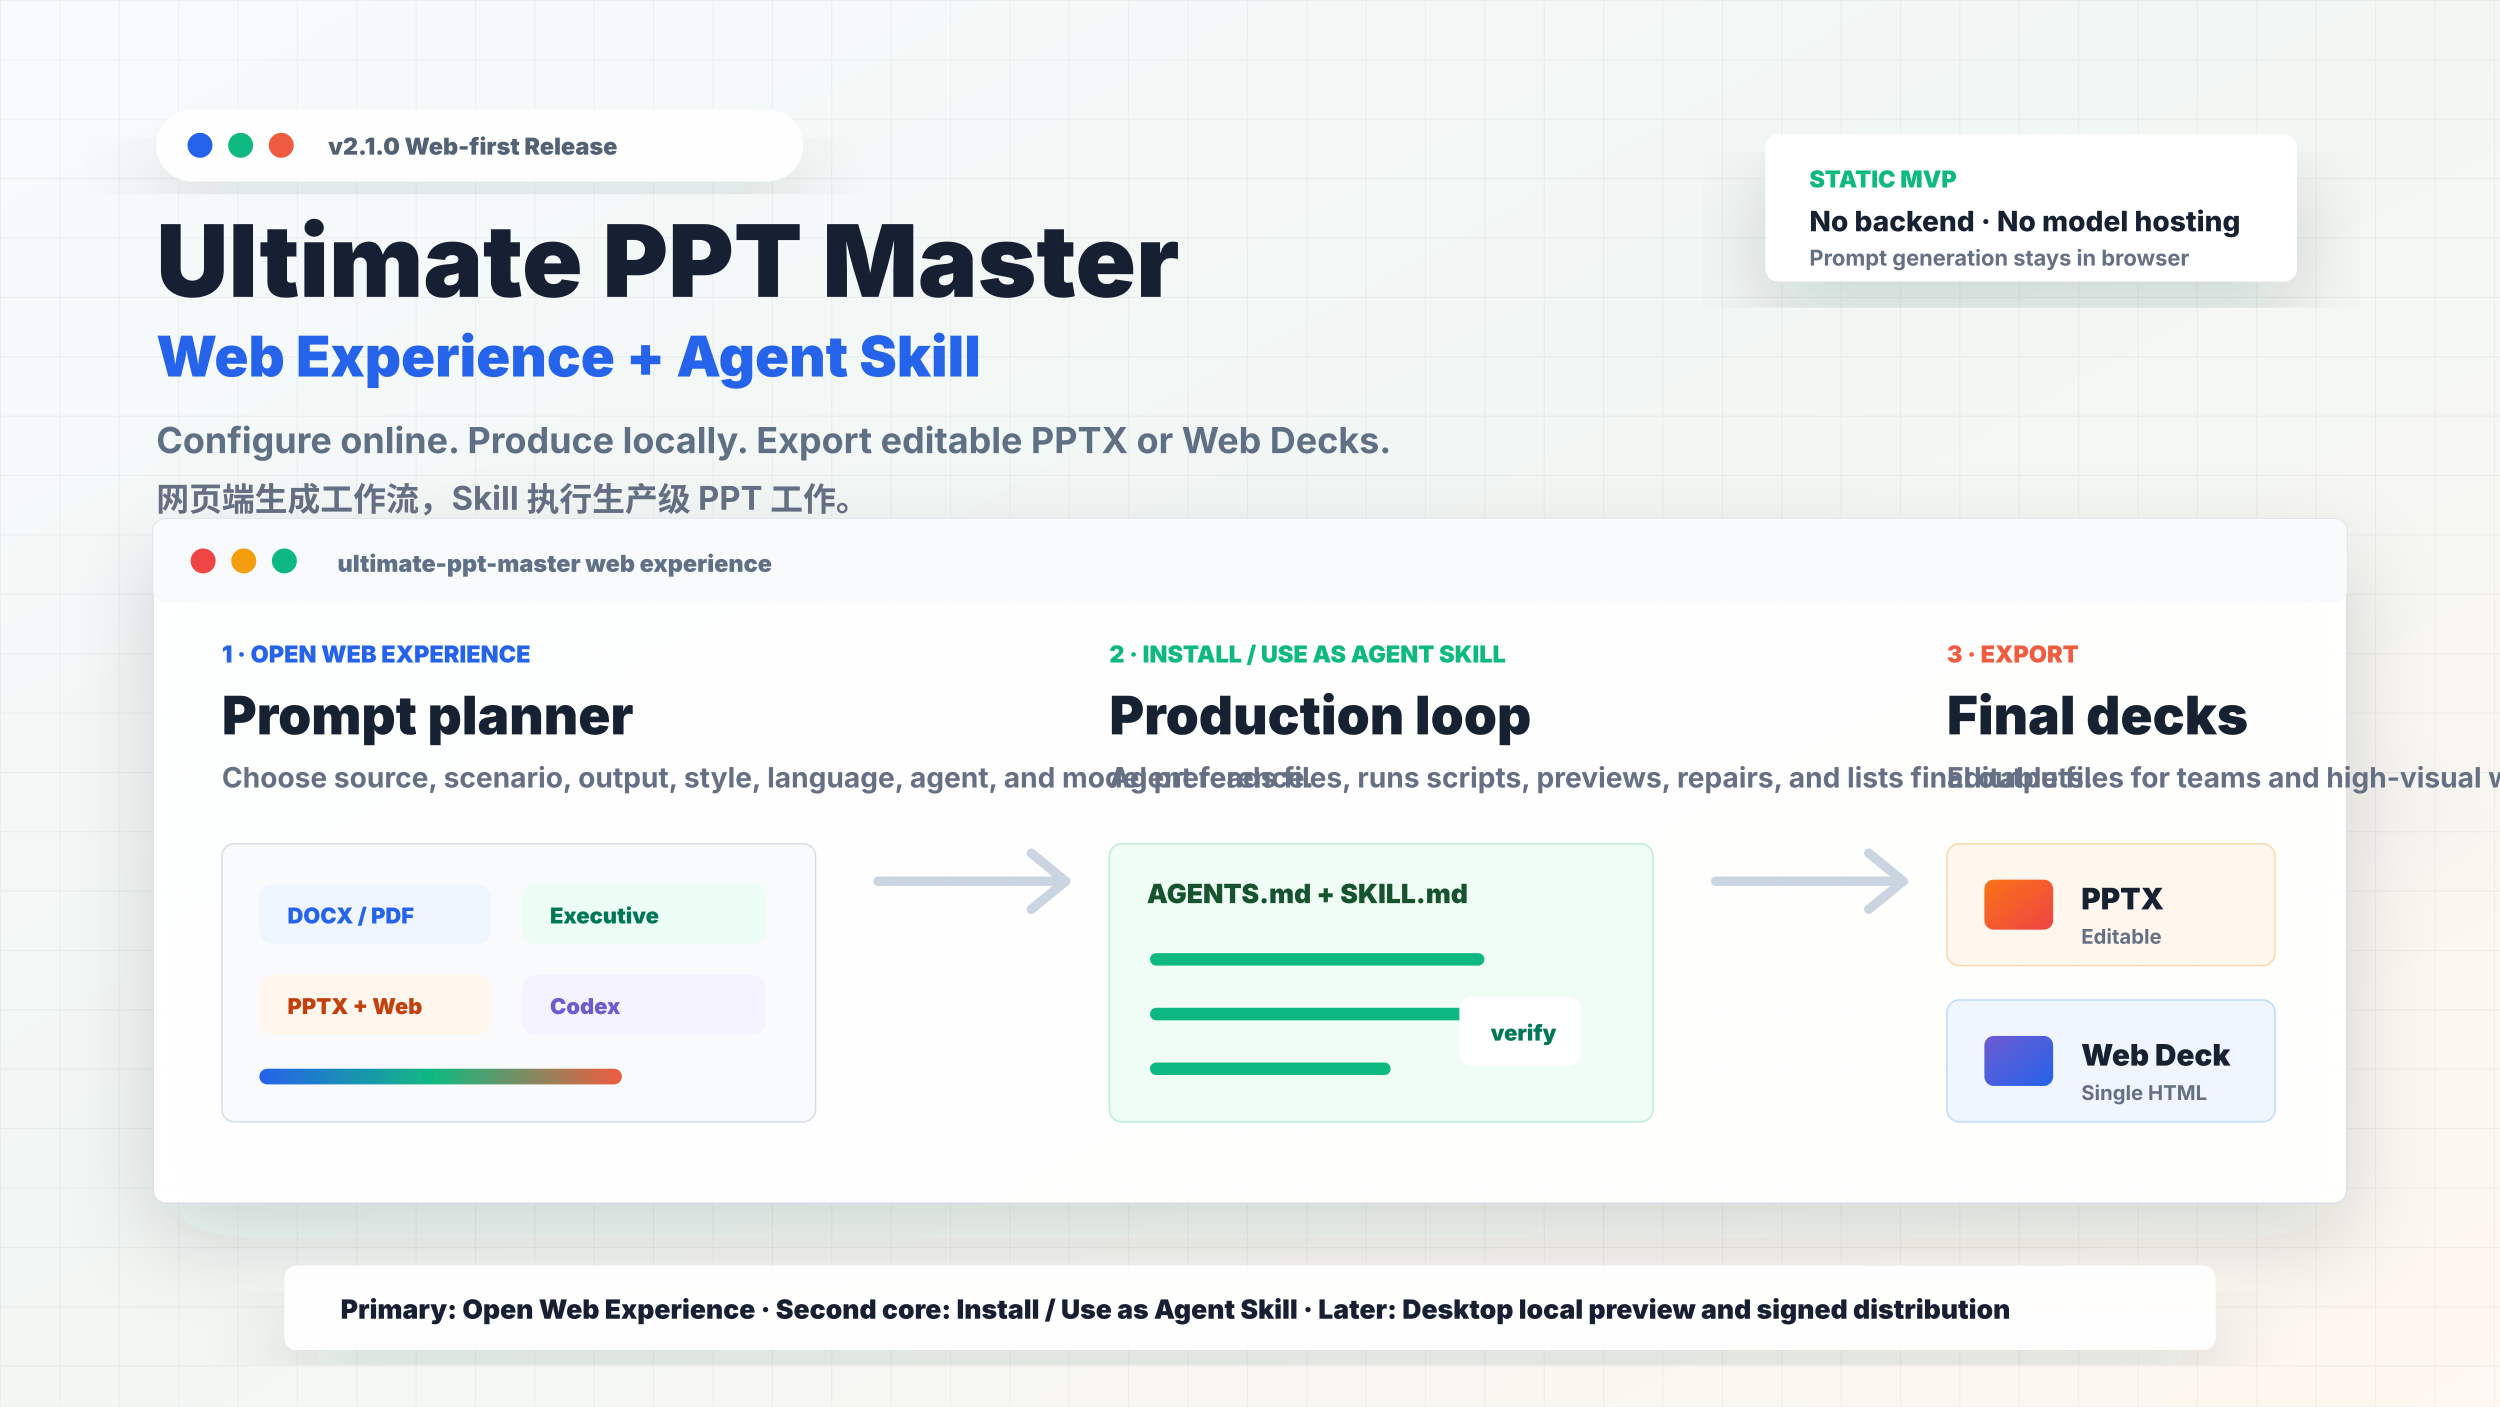
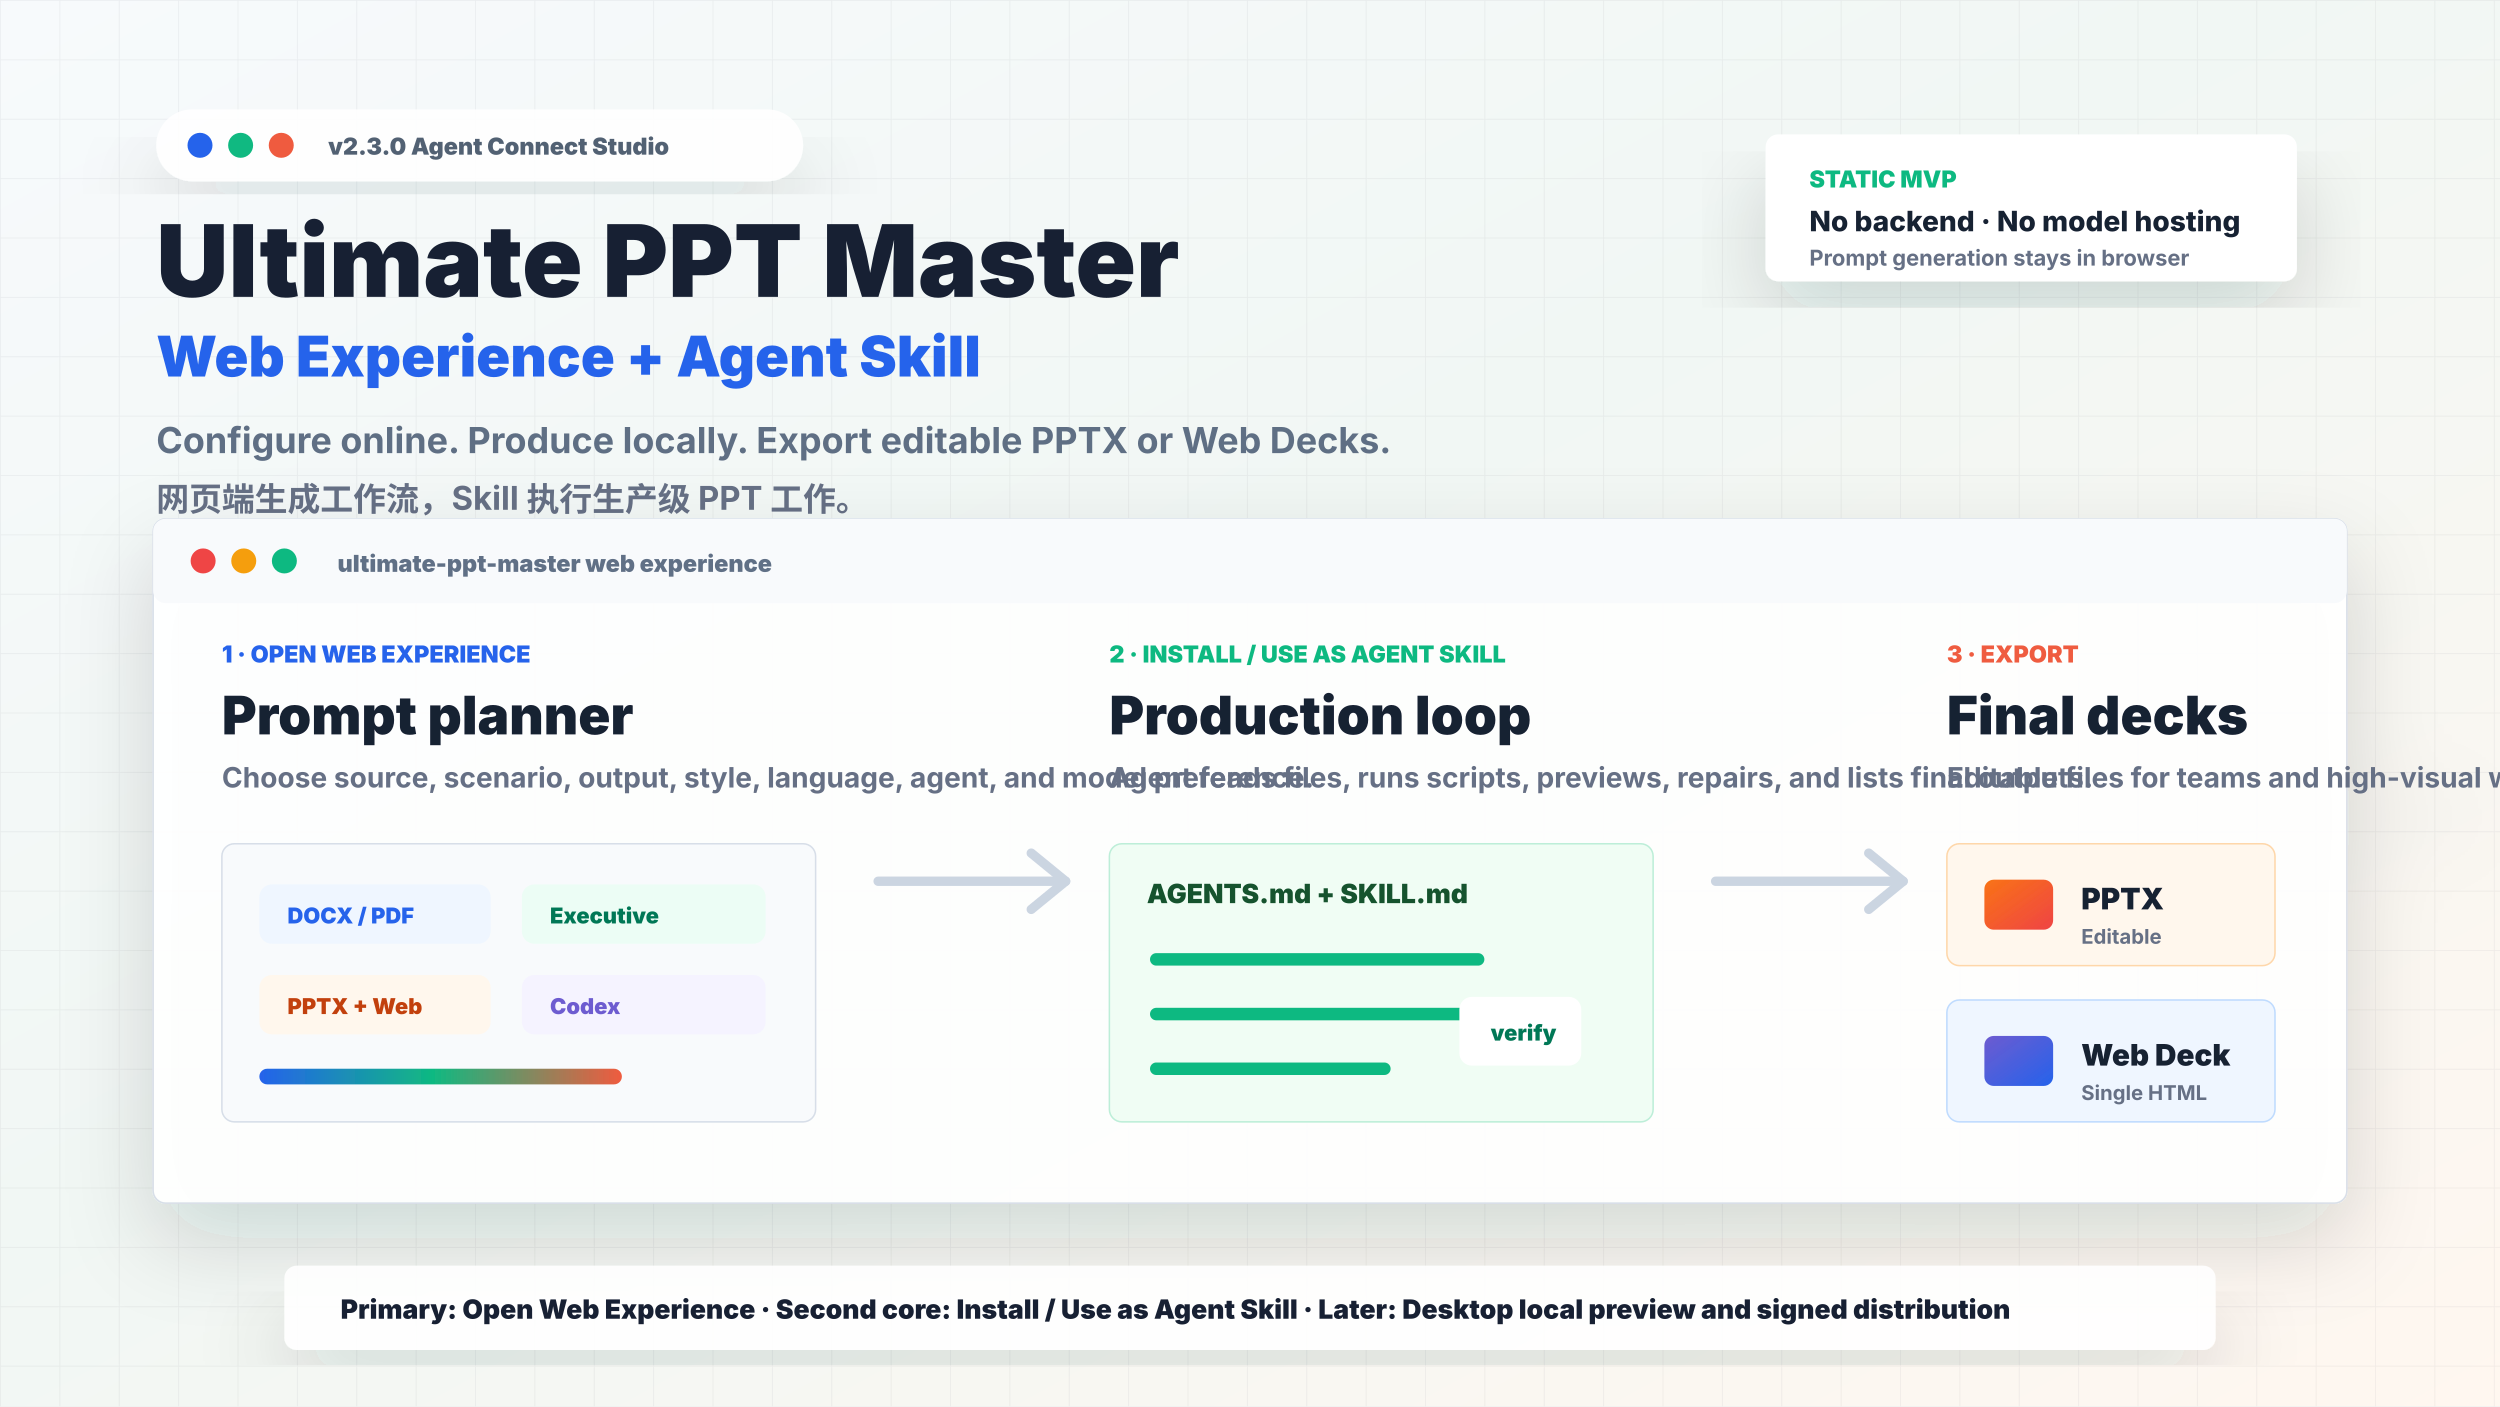
<svg xmlns="http://www.w3.org/2000/svg" viewBox="0 0 1600 900" role="img" aria-labelledby="title desc">
  <defs>
    <linearGradient id="bg" x1="0" y1="0" x2="1" y2="1">
      <stop offset="0" stop-color="#F7FAFC" />
      <stop offset="0.45" stop-color="#F1F7F4" />
      <stop offset="1" stop-color="#FFF7F0" />
    </linearGradient>
    <linearGradient id="accentA" x1="0" y1="0" x2="1" y2="0">
      <stop offset="0" stop-color="#2563EB" />
      <stop offset="0.48" stop-color="#10B981" />
      <stop offset="1" stop-color="#EF5B3F" />
    </linearGradient>
    <linearGradient id="accentB" x1="0" y1="0" x2="1" y2="1">
      <stop offset="0" stop-color="#6D5BD0" />
      <stop offset="1" stop-color="#2563EB" />
    </linearGradient>
    <linearGradient id="warm" x1="0" y1="0" x2="1" y2="1">
      <stop offset="0" stop-color="#F97316" />
      <stop offset="1" stop-color="#EF4444" />
    </linearGradient>
    <filter id="shadow" x="-12%" y="-14%" width="124%" height="132%" color-interpolation-filters="sRGB">
      <feDropShadow dx="0" dy="24" stdDeviation="28" flood-color="#172033" flood-opacity="0.16" />
    </filter>
    <pattern id="grid" width="38" height="38" patternUnits="userSpaceOnUse">
      <path d="M38 0H0V38" fill="none" stroke="#172033" stroke-opacity="0.055" stroke-width="1" />
    </pattern>
  </defs>
  <rect width="1600" height="900" fill="url(#bg)" />
  <rect width="1600" height="900" fill="url(#grid)" />
  <path d="M120 214H1480" stroke="url(#accentA)" stroke-width="16" stroke-linecap="round" opacity="0.18" />
  <path d="M180 744H1420" stroke="url(#accentA)" stroke-width="16" stroke-linecap="round" opacity="0.14" />
  <g transform="translate(100 70)" font-family="Inter, Helvetica, Arial, PingFang SC, sans-serif">
    <rect width="414" height="46" rx="23" fill="#FFFFFF" opacity="0.88" filter="url(#shadow)" />
    <circle cx="28" cy="23" r="8" fill="#2563EB" />
    <circle cx="54" cy="23" r="8" fill="#10B981" />
    <circle cx="80" cy="23" r="8" fill="#EF5B3F" />
-     <text x="110" y="29" fill="#526173" font-size="15" font-weight="850">v2.1.0 Web-first Release</text>
+     <text x="110" y="29" fill="#526173" font-size="15" font-weight="850">v2.3.0 Agent Connect Studio</text>
    <text x="0" y="120" fill="#172033" font-size="64" font-weight="920">Ultimate PPT Master</text>
    <text x="0" y="171" fill="#2563EB" font-size="36" font-weight="900">Web Experience + Agent Skill</text>
    <text x="0" y="220" fill="#5F6F84" font-size="23" font-weight="650">Configure online. Produce locally. Export editable PPTX or Web Decks.</text>
    <text x="0" y="257" fill="#667085" font-size="21" font-weight="650">网页端生成工作流，Skill 执行生产级 PPT 工作。</text>
  </g>
  <g transform="translate(1130 86)" font-family="Inter, Helvetica, Arial, PingFang SC, sans-serif" filter="url(#shadow)">
    <rect width="340" height="94" rx="8" fill="#FFFFFF" />
    <text x="28" y="34" fill="#10B981" font-size="15" font-weight="900">STATIC MVP</text>
    <text x="28" y="62" fill="#172033" font-size="18" font-weight="800">No backend · No model hosting</text>
    <text x="28" y="84" fill="#667085" font-size="14" font-weight="700">Prompt generation stays in browser</text>
  </g>
  <g transform="translate(98 332)" filter="url(#shadow)" font-family="Inter, Helvetica, Arial, PingFang SC, sans-serif">
    <rect width="1404" height="438" rx="8" fill="#FFFFFF" opacity="0.94" stroke="#D7DEE8" />
    <rect width="1404" height="54" rx="8" fill="#F8FAFC" />
    <circle cx="32" cy="27" r="8" fill="#EF4444" />
    <circle cx="58" cy="27" r="8" fill="#F59E0B" />
    <circle cx="84" cy="27" r="8" fill="#10B981" />
    <text x="118" y="34" fill="#607086" font-size="15" font-weight="850">ultimate-ppt-master web experience</text>
    <g transform="translate(44 92)">
      <text x="0" y="0" fill="#2563EB" font-size="15" font-weight="900">1 · OPEN WEB EXPERIENCE</text>
      <text x="0" y="46" fill="#172033" font-size="34" font-weight="920">Prompt planner</text>
      <text x="0" y="80" fill="#667085" font-size="18" font-weight="650">Choose source, scenario, output, style, language, agent, and model preference.</text>
      <rect x="0" y="116" width="380" height="178" rx="8" fill="#F8FAFC" stroke="#D7DEE8" />
      <g transform="translate(24 142)" font-size="14" font-weight="850">
        <rect width="148" height="38" rx="8" fill="#EFF6FF" />
        <text x="18" y="25" fill="#2563EB">DOCX / PDF</text>
        <rect x="168" width="156" height="38" rx="8" fill="#ECFDF5" />
        <text x="186" y="25" fill="#047857">Executive</text>
        <rect y="58" width="148" height="38" rx="8" fill="#FFF7ED" />
        <text x="18" y="83" fill="#C2410C">PPTX + Web</text>
        <rect x="168" y="58" width="156" height="38" rx="8" fill="#F5F3FF" />
        <text x="186" y="83" fill="#6D5BD0">Codex</text>
      </g>
      <rect x="24" y="260" width="232" height="10" rx="5" fill="url(#accentA)" />
    </g>
    <path d="M464 232H584" stroke="#CBD5E1" stroke-width="6" stroke-linecap="round" />
    <path d="M584 232l-22-18M584 232l-22 18" stroke="#CBD5E1" stroke-width="6" stroke-linecap="round" />
    <g transform="translate(612 92)">
      <text x="0" y="0" fill="#10B981" font-size="15" font-weight="900">2 · INSTALL / USE AS AGENT SKILL</text>
      <text x="0" y="46" fill="#172033" font-size="34" font-weight="920">Production loop</text>
      <text x="0" y="80" fill="#667085" font-size="18" font-weight="650">Agent reads files, runs scripts, previews, repairs, and lists final outputs.</text>
      <rect x="0" y="116" width="348" height="178" rx="8" fill="#F0FDF4" stroke="#BDEED8" />
      <text x="24" y="154" fill="#14532D" font-size="17" font-weight="900">AGENTS.md + SKILL.md</text>
      <g fill="none" stroke="#10B981" stroke-width="8" stroke-linecap="round">
        <path d="M30 190H236" />
        <path d="M30 225H286" />
        <path d="M30 260H176" />
      </g>
      <rect x="224" y="214" width="78" height="44" rx="8" fill="#FFFFFF" />
      <text x="244" y="242" fill="#047857" font-size="14" font-weight="900">verify</text>
    </g>
    <path d="M1000 232H1120" stroke="#CBD5E1" stroke-width="6" stroke-linecap="round" />
    <path d="M1120 232l-22-18M1120 232l-22 18" stroke="#CBD5E1" stroke-width="6" stroke-linecap="round" />
    <g transform="translate(1148 92)">
      <text x="0" y="0" fill="#EF5B3F" font-size="15" font-weight="900">3 · EXPORT</text>
      <text x="0" y="46" fill="#172033" font-size="34" font-weight="920">Final decks</text>
      <text x="0" y="80" fill="#667085" font-size="18" font-weight="650">Editable files for teams and high-visual web decks for sharing.</text>
      <rect x="0" y="116" width="210" height="78" rx="8" fill="#FFF7ED" stroke="#FED7AA" />
      <rect x="24" y="139" width="44" height="32" rx="6" fill="url(#warm)" />
      <text x="86" y="158" fill="#172033" font-size="19" font-weight="900">PPTX</text>
      <text x="86" y="180" fill="#667085" font-size="13" font-weight="750">Editable</text>
      <rect x="0" y="216" width="210" height="78" rx="8" fill="#EFF6FF" stroke="#BFDBFE" />
      <rect x="24" y="239" width="44" height="32" rx="6" fill="url(#accentB)" />
      <text x="86" y="258" fill="#172033" font-size="19" font-weight="900">Web Deck</text>
      <text x="86" y="280" fill="#667085" font-size="13" font-weight="750">Single HTML</text>
    </g>
  </g>
  <g transform="translate(182 810)" font-family="Inter, Helvetica, Arial, PingFang SC, sans-serif">
    <rect width="1236" height="54" rx="8" fill="#FFFFFF" opacity="0.9" filter="url(#shadow)" />
    <text x="36" y="34" fill="#172033" font-size="17" font-weight="850">Primary: Open Web Experience · Second core: Install / Use as Agent Skill · Later: Desktop local preview and signed distribution</text>
  </g>
</svg>
